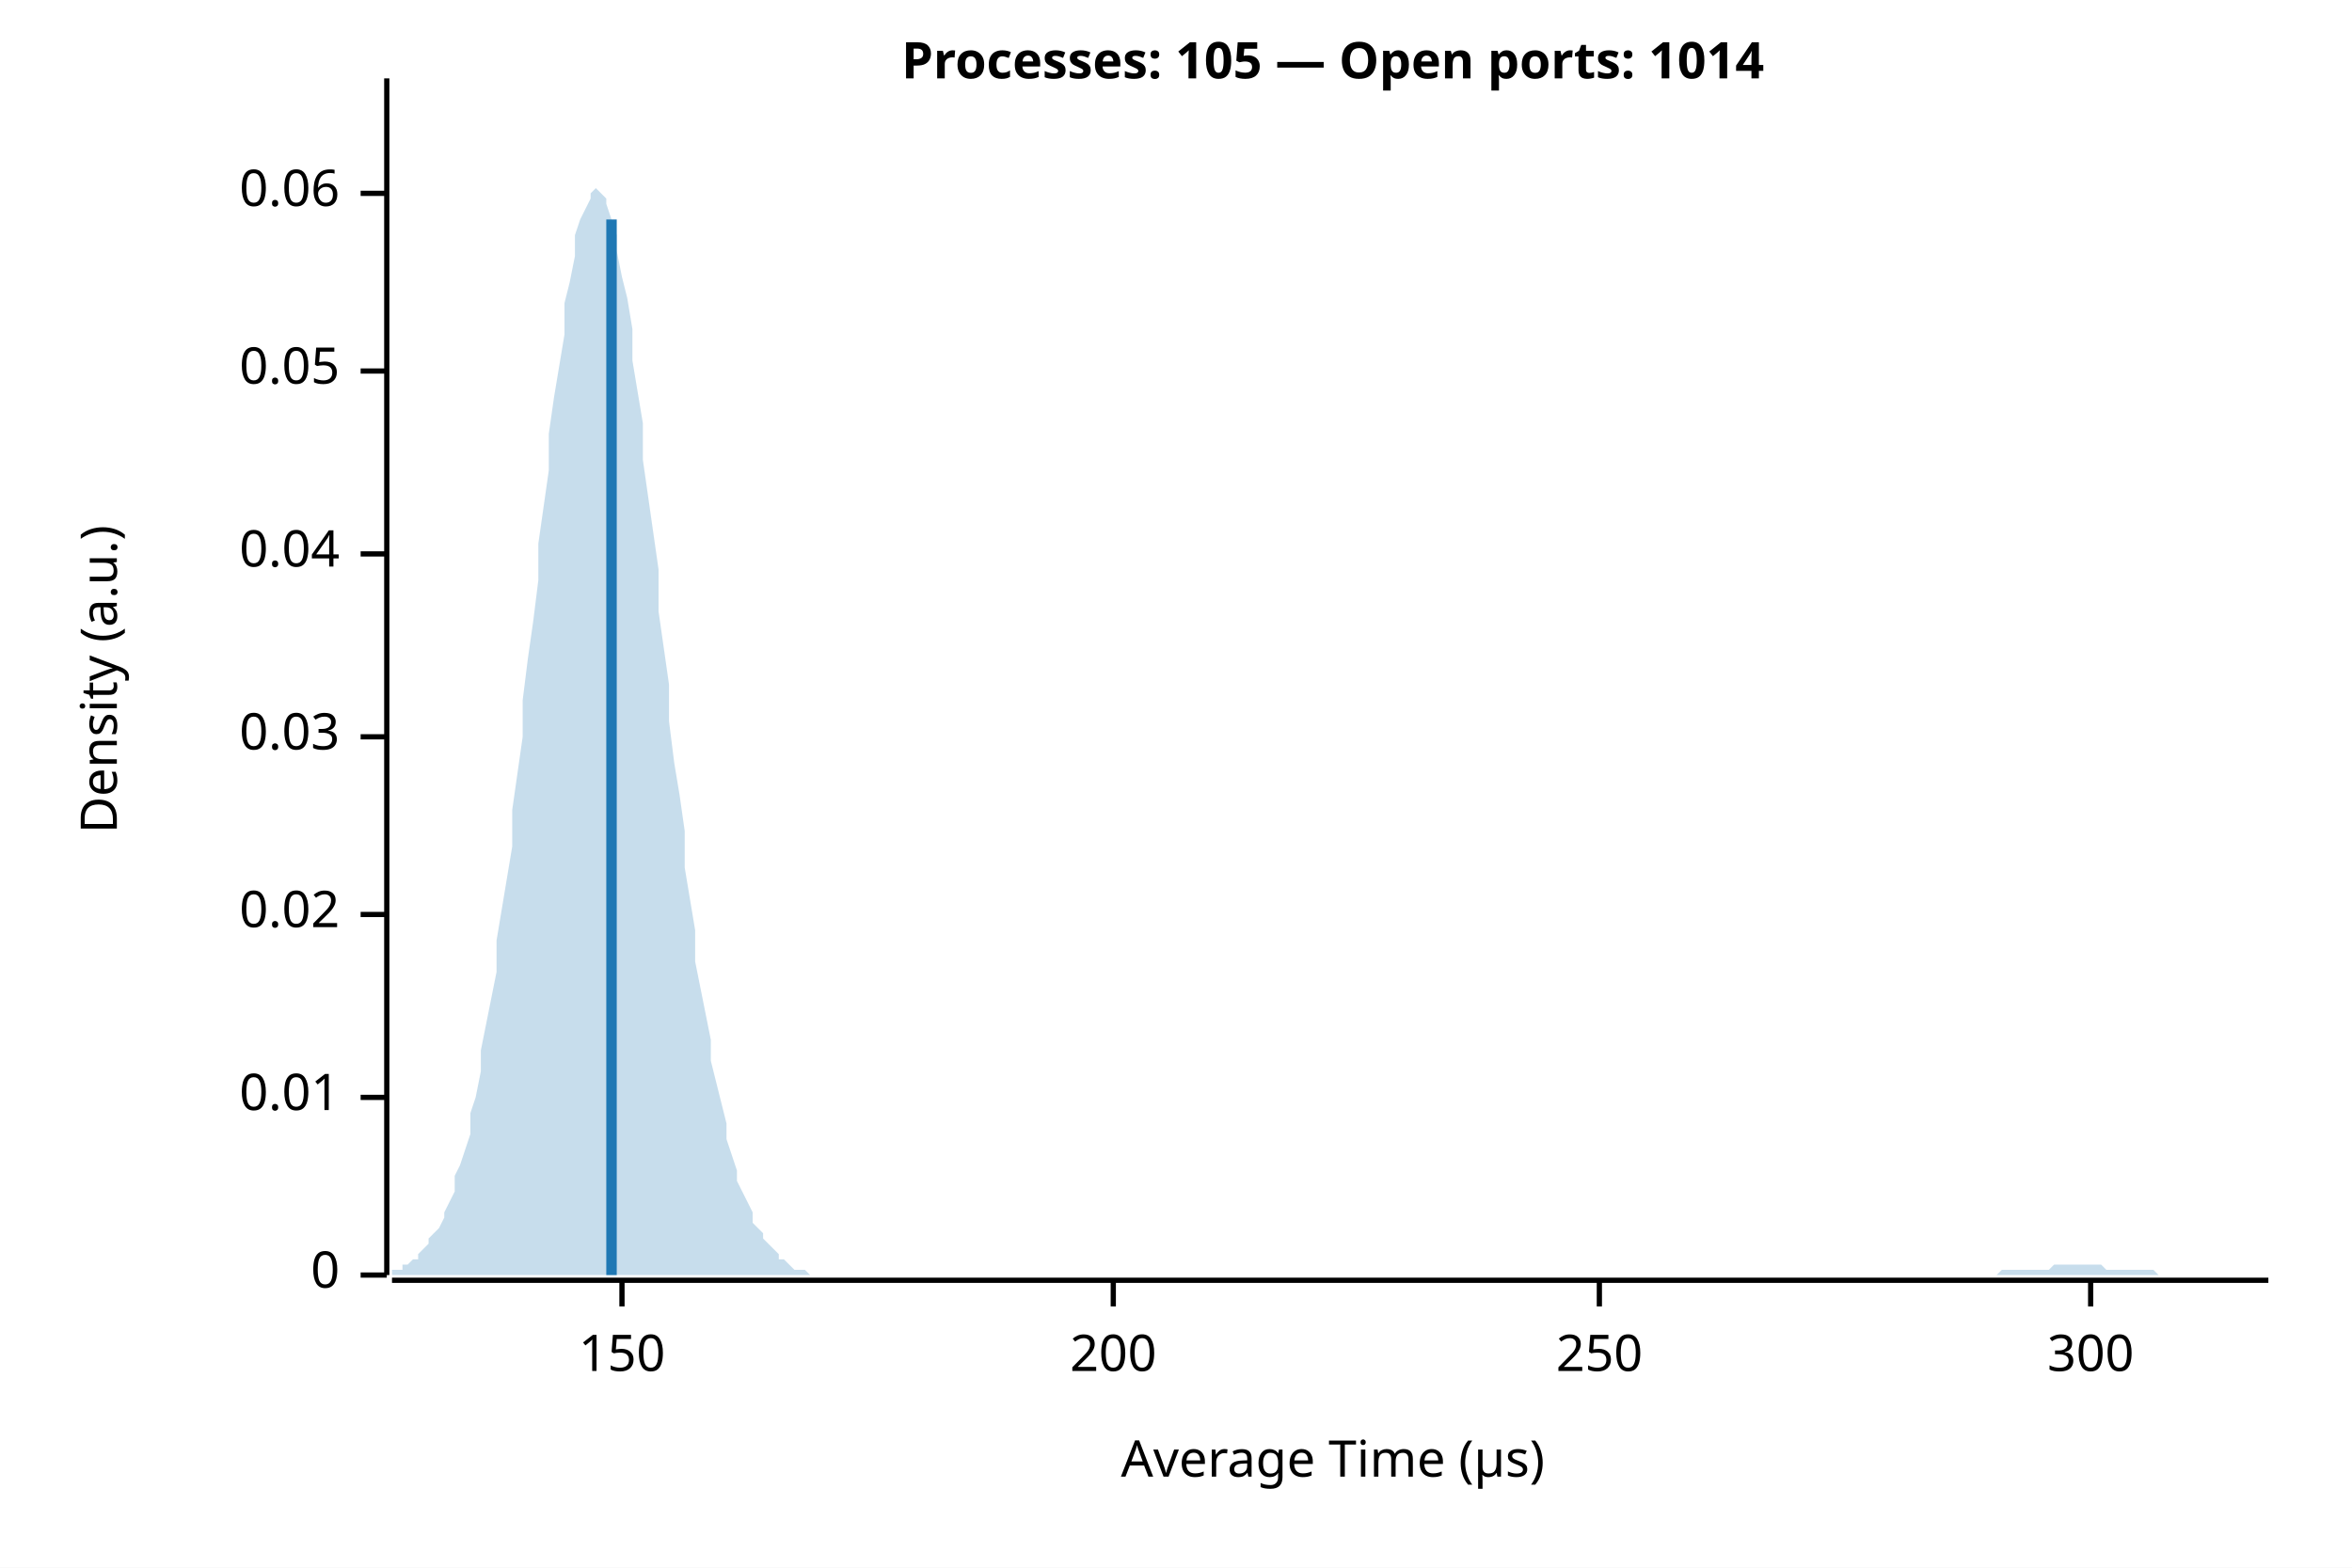
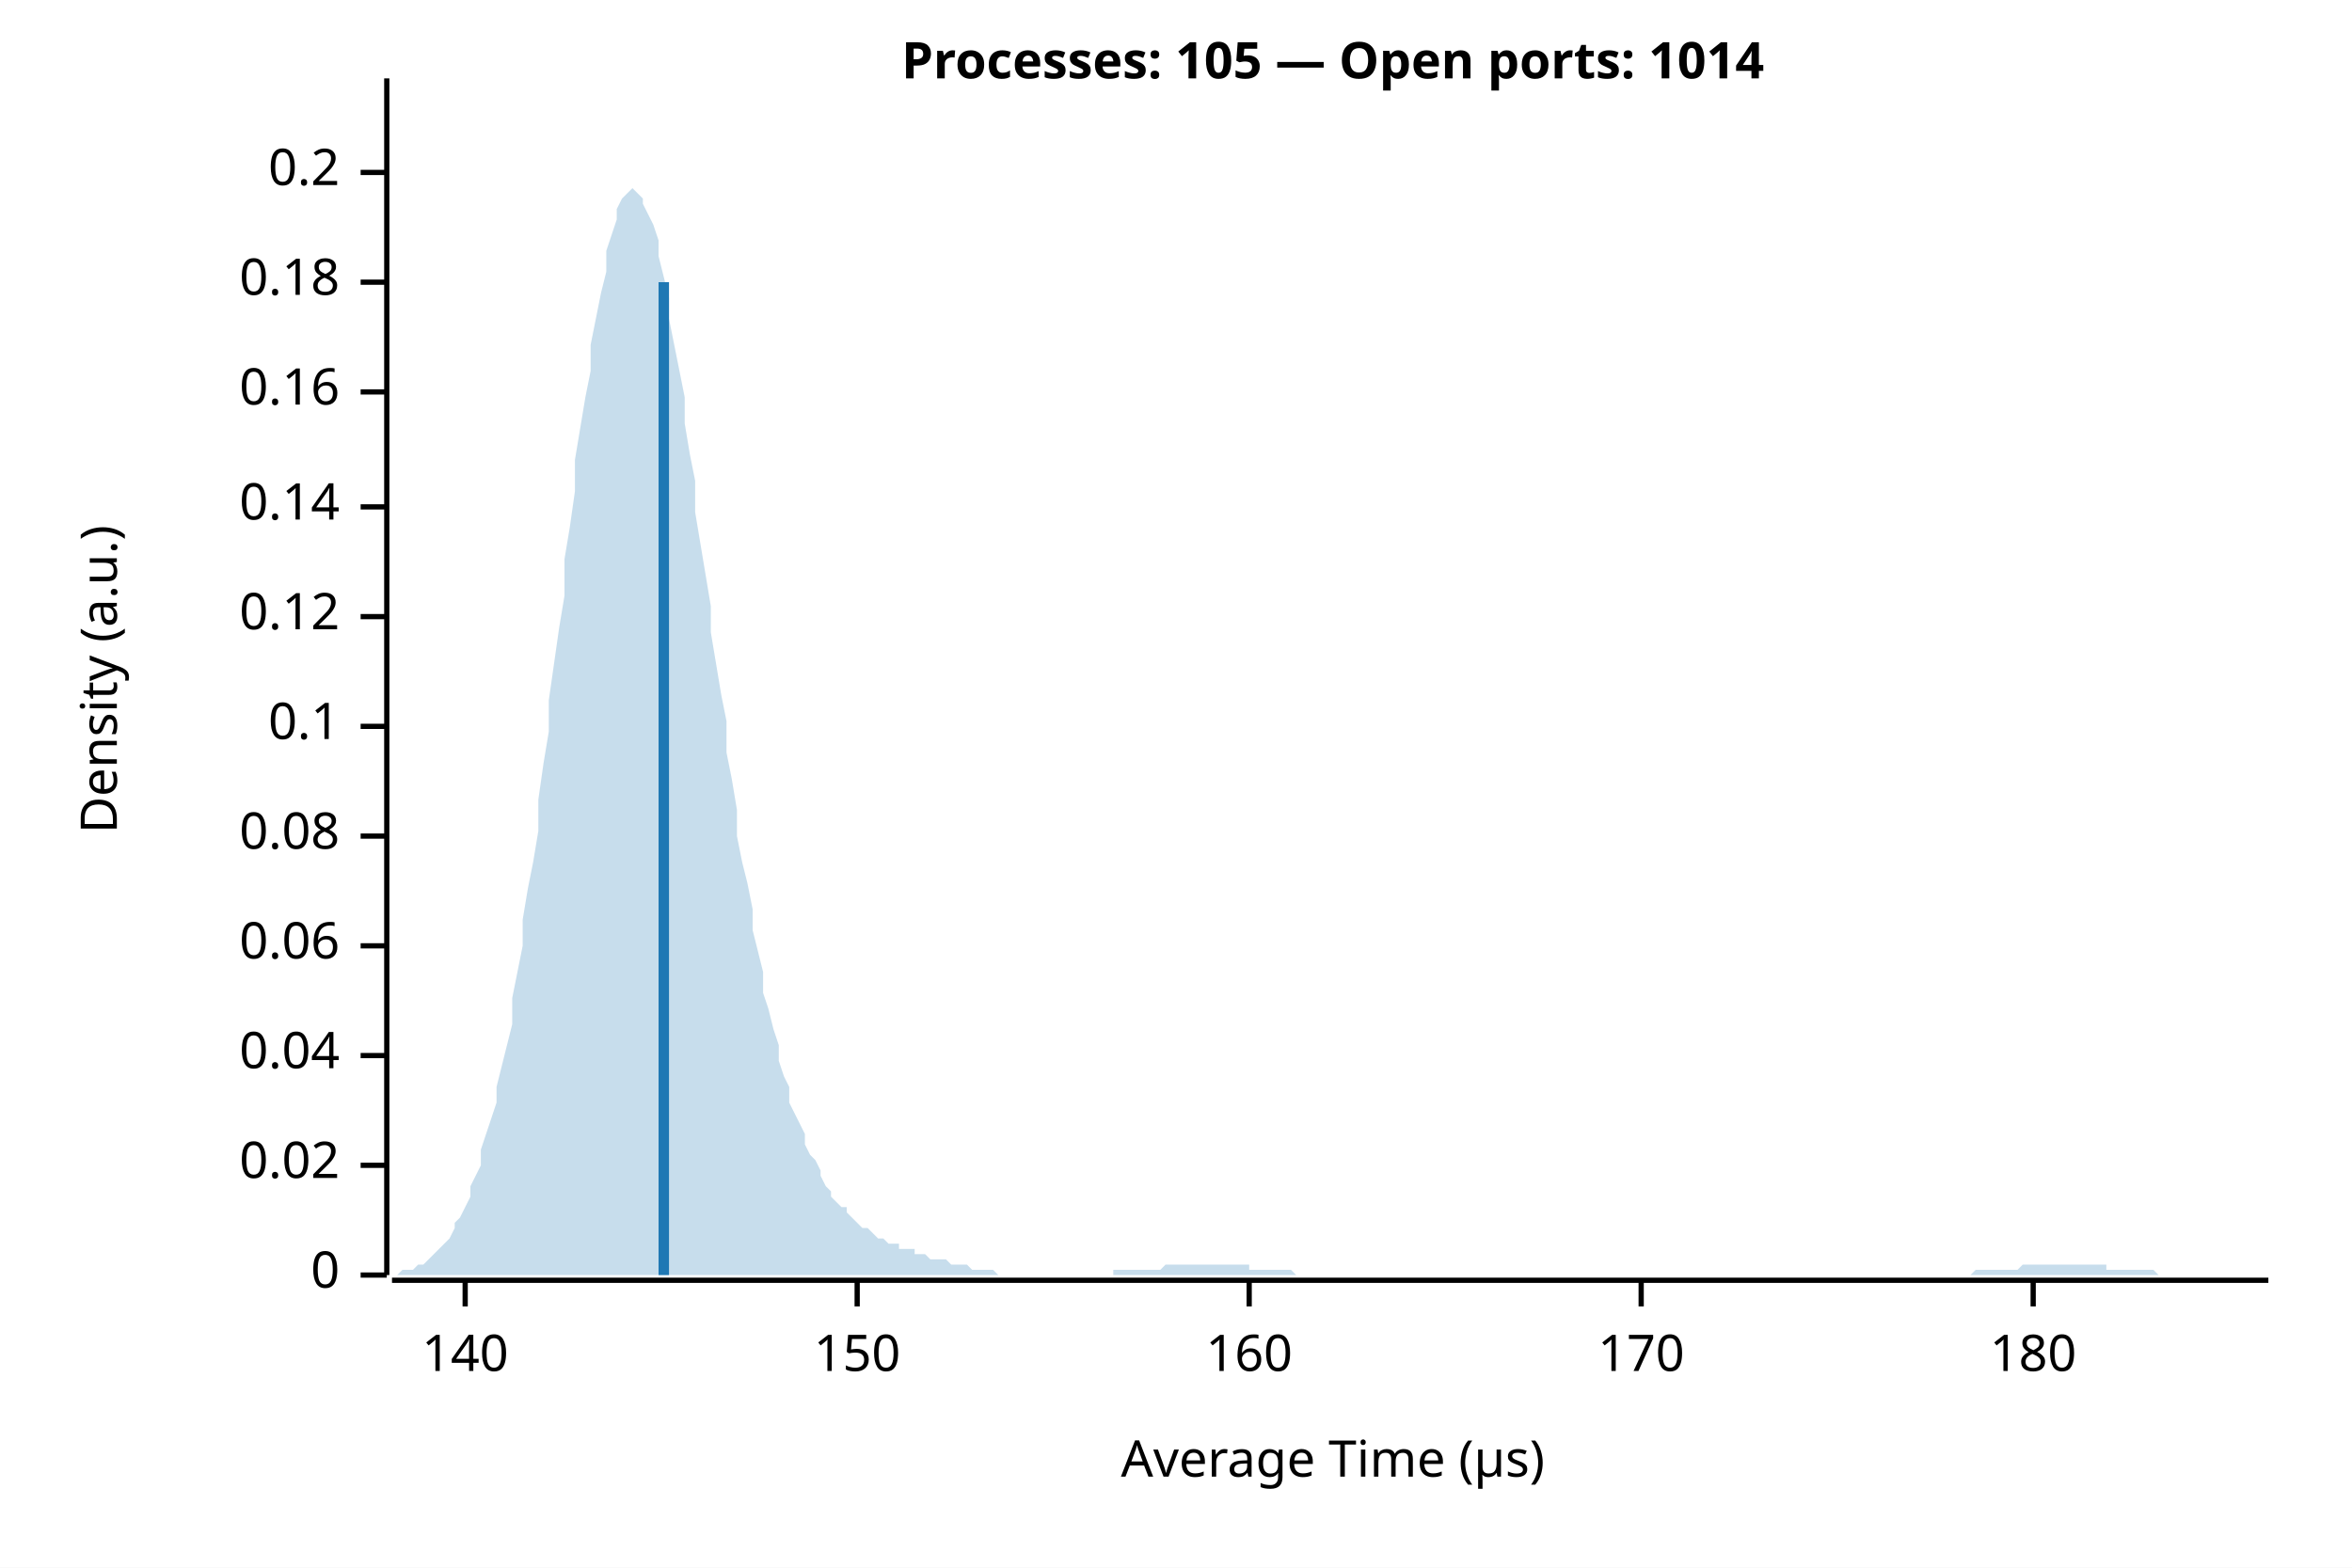
<svg xmlns="http://www.w3.org/2000/svg" width="450" height="300" viewBox="0 0 450 300">
  <rect width="100%" height="100%" fill="white" />
  <text x="255" y="15" font-weight="bold" text-anchor="middle" font-family="sans-serif" font-size="9.677" opacity="1" fill="#000000">Processes: 105 — Open ports: 1014</text>
  <text x="15" y="130" dy="0.76em" text-anchor="middle" font-family="sans-serif" font-size="9.677" opacity="1" fill="#000000" transform="rotate(270, 15, 130)">
Density (a.u.)
</text>
  <text x="255" y="285" dy="-0.5ex" text-anchor="middle" font-family="sans-serif" font-size="9.677" opacity="1" fill="#000000">
Average Time (µs)
</text>
  <polyline fill="none" opacity="1" stroke="#000000" stroke-width="1" points="74,15 74,244 " />
  <text x="65" y="244" dy="0.5ex" text-anchor="end" font-family="sans-serif" font-size="9.677" opacity="1" fill="#000000">
0
</text>
  <polyline fill="none" opacity="1" stroke="#000000" stroke-width="1" points="69,244 74,244 " />
-   <text x="65" y="210" dy="0.5ex" text-anchor="end" font-family="sans-serif" font-size="9.677" opacity="1" fill="#000000">
- 0.01
- </text>
-   <polyline fill="none" opacity="1" stroke="#000000" stroke-width="1" points="69,210 74,210 " />
-   <text x="65" y="175" dy="0.5ex" text-anchor="end" font-family="sans-serif" font-size="9.677" opacity="1" fill="#000000">
+   <text x="65" y="223" dy="0.5ex" text-anchor="end" font-family="sans-serif" font-size="9.677" opacity="1" fill="#000000">
0.02
</text>
-   <polyline fill="none" opacity="1" stroke="#000000" stroke-width="1" points="69,175 74,175 " />
-   <text x="65" y="141" dy="0.5ex" text-anchor="end" font-family="sans-serif" font-size="9.677" opacity="1" fill="#000000">
- 0.03
- </text>
-   <polyline fill="none" opacity="1" stroke="#000000" stroke-width="1" points="69,141 74,141 " />
-   <text x="65" y="106" dy="0.5ex" text-anchor="end" font-family="sans-serif" font-size="9.677" opacity="1" fill="#000000">
+   <polyline fill="none" opacity="1" stroke="#000000" stroke-width="1" points="69,223 74,223 " />
+   <text x="65" y="202" dy="0.5ex" text-anchor="end" font-family="sans-serif" font-size="9.677" opacity="1" fill="#000000">
0.04
</text>
-   <polyline fill="none" opacity="1" stroke="#000000" stroke-width="1" points="69,106 74,106 " />
-   <text x="65" y="71" dy="0.5ex" text-anchor="end" font-family="sans-serif" font-size="9.677" opacity="1" fill="#000000">
- 0.05
- </text>
-   <polyline fill="none" opacity="1" stroke="#000000" stroke-width="1" points="69,71 74,71 " />
-   <text x="65" y="37" dy="0.5ex" text-anchor="end" font-family="sans-serif" font-size="9.677" opacity="1" fill="#000000">
+   <polyline fill="none" opacity="1" stroke="#000000" stroke-width="1" points="69,202 74,202 " />
+   <text x="65" y="181" dy="0.5ex" text-anchor="end" font-family="sans-serif" font-size="9.677" opacity="1" fill="#000000">
0.06
</text>
-   <polyline fill="none" opacity="1" stroke="#000000" stroke-width="1" points="69,37 74,37 " />
+   <polyline fill="none" opacity="1" stroke="#000000" stroke-width="1" points="69,181 74,181 " />
+   <text x="65" y="160" dy="0.5ex" text-anchor="end" font-family="sans-serif" font-size="9.677" opacity="1" fill="#000000">
+ 0.08
+ </text>
+   <polyline fill="none" opacity="1" stroke="#000000" stroke-width="1" points="69,160 74,160 " />
+   <text x="65" y="139" dy="0.5ex" text-anchor="end" font-family="sans-serif" font-size="9.677" opacity="1" fill="#000000">
+ 0.1
+ </text>
+   <polyline fill="none" opacity="1" stroke="#000000" stroke-width="1" points="69,139 74,139 " />
+   <text x="65" y="118" dy="0.5ex" text-anchor="end" font-family="sans-serif" font-size="9.677" opacity="1" fill="#000000">
+ 0.12
+ </text>
+   <polyline fill="none" opacity="1" stroke="#000000" stroke-width="1" points="69,118 74,118 " />
+   <text x="65" y="97" dy="0.5ex" text-anchor="end" font-family="sans-serif" font-size="9.677" opacity="1" fill="#000000">
+ 0.14
+ </text>
+   <polyline fill="none" opacity="1" stroke="#000000" stroke-width="1" points="69,97 74,97 " />
+   <text x="65" y="75" dy="0.5ex" text-anchor="end" font-family="sans-serif" font-size="9.677" opacity="1" fill="#000000">
+ 0.16
+ </text>
+   <polyline fill="none" opacity="1" stroke="#000000" stroke-width="1" points="69,75 74,75 " />
+   <text x="65" y="54" dy="0.5ex" text-anchor="end" font-family="sans-serif" font-size="9.677" opacity="1" fill="#000000">
+ 0.18
+ </text>
+   <polyline fill="none" opacity="1" stroke="#000000" stroke-width="1" points="69,54 74,54 " />
+   <text x="65" y="33" dy="0.5ex" text-anchor="end" font-family="sans-serif" font-size="9.677" opacity="1" fill="#000000">
+ 0.2
+ </text>
+   <polyline fill="none" opacity="1" stroke="#000000" stroke-width="1" points="69,33 74,33 " />
  <polyline fill="none" opacity="1" stroke="#000000" stroke-width="1" points="75,245 434,245 " />
-   <text x="119" y="255" dy="0.76em" text-anchor="middle" font-family="sans-serif" font-size="9.677" opacity="1" fill="#000000">
+   <text x="89" y="255" dy="0.76em" text-anchor="middle" font-family="sans-serif" font-size="9.677" opacity="1" fill="#000000">
+ 140
+ </text>
+   <polyline fill="none" opacity="1" stroke="#000000" stroke-width="1" points="89,245 89,250 " />
+   <text x="164" y="255" dy="0.76em" text-anchor="middle" font-family="sans-serif" font-size="9.677" opacity="1" fill="#000000">
150
</text>
-   <polyline fill="none" opacity="1" stroke="#000000" stroke-width="1" points="119,245 119,250 " />
-   <text x="213" y="255" dy="0.76em" text-anchor="middle" font-family="sans-serif" font-size="9.677" opacity="1" fill="#000000">
- 200
+   <polyline fill="none" opacity="1" stroke="#000000" stroke-width="1" points="164,245 164,250 " />
+   <text x="239" y="255" dy="0.76em" text-anchor="middle" font-family="sans-serif" font-size="9.677" opacity="1" fill="#000000">
+ 160
</text>
-   <polyline fill="none" opacity="1" stroke="#000000" stroke-width="1" points="213,245 213,250 " />
-   <text x="306" y="255" dy="0.76em" text-anchor="middle" font-family="sans-serif" font-size="9.677" opacity="1" fill="#000000">
- 250
+   <polyline fill="none" opacity="1" stroke="#000000" stroke-width="1" points="239,245 239,250 " />
+   <text x="314" y="255" dy="0.76em" text-anchor="middle" font-family="sans-serif" font-size="9.677" opacity="1" fill="#000000">
+ 170
</text>
-   <polyline fill="none" opacity="1" stroke="#000000" stroke-width="1" points="306,245 306,250 " />
-   <text x="400" y="255" dy="0.76em" text-anchor="middle" font-family="sans-serif" font-size="9.677" opacity="1" fill="#000000">
- 300
+   <polyline fill="none" opacity="1" stroke="#000000" stroke-width="1" points="314,245 314,250 " />
+   <text x="389" y="255" dy="0.76em" text-anchor="middle" font-family="sans-serif" font-size="9.677" opacity="1" fill="#000000">
+ 180
</text>
-   <polyline fill="none" opacity="1" stroke="#000000" stroke-width="1" points="400,245 400,250 " />
-   <polygon opacity="0.25" fill="#1F78B4" points="75,243 75,243 76,243 77,243 77,242 78,242 79,241 80,241 80,240 81,239 82,238 82,237 83,236 84,235 85,233 85,232 86,230 87,228 87,225 88,223 89,220 90,217 90,213 91,210 92,205 92,201 93,196 94,191 95,186 95,180 96,174 97,168 98,162 98,155 99,148 100,141 100,134 101,126 102,119 103,111 103,104 104,97 105,90 105,83 106,76 107,70 108,64 108,58 109,54 110,49 110,45 111,42 112,40 113,38 113,37 114,36 115,37 116,38 116,39 117,42 118,45 118,48 119,53 120,57 121,63 121,69 122,75 123,81 123,88 124,95 125,102 126,109 126,117 127,124 128,131 128,138 129,146 130,152 131,159 131,166 132,172 133,178 133,184 134,189 135,194 136,199 136,203 137,207 138,211 139,215 139,218 140,221 141,224 141,226 142,228 143,230 144,232 144,234 145,235 146,236 146,237 147,238 148,239 149,240 149,241 150,241 151,242 151,242 152,243 153,243 154,243 154,243 155,244 156,244 157,244 157,244 158,244 159,244 159,244 160,244 161,244 162,244 162,244 163,244 164,244 164,244 165,244 166,244 167,244 167,244 168,244 169,244 169,244 170,244 171,244 172,244 172,244 173,244 174,244 175,244 175,244 176,244 177,244 177,244 178,244 179,244 180,244 180,244 181,244 182,244 182,244 183,244 184,244 185,244 185,244 186,244 187,244 187,244 188,244 189,244 190,244 190,244 191,244 192,244 192,244 193,244 194,244 195,244 195,244 196,244 197,244 198,244 198,244 199,244 200,244 200,244 201,244 202,244 203,244 203,244 204,244 205,244 205,244 206,244 207,244 208,244 208,244 209,244 210,244 210,244 211,244 212,244 213,244 213,244 214,244 215,244 216,244 216,244 217,244 218,244 218,244 219,244 220,244 221,244 221,244 222,244 223,244 223,244 224,244 225,244 226,244 226,244 227,244 228,244 228,244 229,244 230,244 231,244 231,244 232,244 233,244 233,244 234,244 235,244 236,244 236,244 237,244 238,244 239,244 239,244 240,244 241,244 241,244 242,244 243,244 244,244 244,244 245,244 246,244 246,244 247,244 248,244 249,244 249,244 250,244 251,244 251,244 252,244 253,244 254,244 254,244 255,244 256,244 257,244 257,244 258,244 259,244 259,244 260,244 261,244 262,244 262,244 263,244 264,244 264,244 265,244 266,244 267,244 267,244 268,244 269,244 269,244 270,244 271,244 272,244 272,244 273,244 274,244 275,244 275,244 276,244 277,244 277,244 278,244 279,244 280,244 280,244 281,244 282,244 282,244 283,244 284,244 285,244 285,244 286,244 287,244 287,244 288,244 289,244 290,244 290,244 291,244 292,244 292,244 293,244 294,244 295,244 295,244 296,244 297,244 298,244 298,244 299,244 300,244 300,244 301,244 302,244 303,244 303,244 304,244 305,244 305,244 306,244 307,244 308,244 308,244 309,244 310,244 310,244 311,244 312,244 313,244 313,244 314,244 315,244 316,244 316,244 317,244 318,244 318,244 319,244 320,244 321,244 321,244 322,244 323,244 323,244 324,244 325,244 326,244 326,244 327,244 328,244 328,244 329,244 330,244 331,244 331,244 332,244 333,244 333,244 334,244 335,244 336,244 336,244 337,244 338,244 339,244 339,244 340,244 341,244 341,244 342,244 343,244 344,244 344,244 345,244 346,244 346,244 347,244 348,244 349,244 349,244 350,244 351,244 351,244 352,244 353,244 354,244 354,244 355,244 356,244 357,244 357,244 358,244 359,244 359,244 360,244 361,244 362,244 362,244 363,244 364,244 364,244 365,244 366,244 367,244 367,244 368,244 369,244 369,244 370,244 371,244 372,244 372,244 373,244 374,244 375,244 375,244 376,244 377,244 377,244 378,244 379,244 380,244 380,244 381,244 382,244 382,244 383,243 384,243 385,243 385,243 386,243 387,243 387,243 388,243 389,243 390,243 390,243 391,243 392,243 392,243 393,242 394,242 395,242 395,242 396,242 397,242 398,242 398,242 399,242 400,242 400,242 401,242 402,242 403,243 403,243 404,243 405,243 405,243 406,243 407,243 408,243 408,243 409,243 410,243 410,243 411,243 412,243 413,244 413,244 414,244 415,244 416,244 416,244 417,244 418,244 418,244 419,244 420,244 421,244 421,244 422,244 423,244 423,244 424,244 425,244 426,244 426,244 427,244 428,244 428,244 429,244 430,244 431,244 431,244 432,244 433,244 434,244 434,244 75,244 " />
-   <polyline fill="none" opacity="1" stroke="#1F78B4" stroke-width="2" points="117,244 117,42 " />
+   <polyline fill="none" opacity="1" stroke="#000000" stroke-width="1" points="389,245 389,250 " />
+   <polygon opacity="0.25" fill="#1F78B4" points="75,244 75,244 76,244 77,243 77,243 78,243 79,243 80,242 80,242 81,242 82,241 82,241 83,240 84,239 85,238 85,238 86,237 87,235 87,234 88,233 89,231 90,229 90,227 91,225 92,223 92,220 93,217 94,214 95,211 95,208 96,204 97,200 98,196 98,191 99,186 100,181 100,176 101,170 102,165 103,159 103,153 104,146 105,140 105,134 106,127 107,120 108,114 108,107 109,101 110,94 110,88 111,82 112,76 113,71 113,66 114,61 115,56 116,52 116,48 117,45 118,42 118,40 119,38 120,37 121,36 121,36 122,37 123,38 123,39 124,41 125,43 126,46 126,49 127,53 128,57 128,61 129,66 130,71 131,76 131,81 132,87 133,92 133,98 134,104 135,110 136,116 136,121 137,127 138,133 139,138 139,144 140,149 141,155 141,160 142,165 143,169 144,174 144,178 145,182 146,186 146,190 147,193 148,197 149,200 149,203 150,206 151,208 151,211 152,213 153,215 154,217 154,219 155,221 156,222 157,224 157,225 158,227 159,228 159,229 160,230 161,231 162,231 162,232 163,233 164,234 164,234 165,235 166,235 167,236 167,236 168,237 169,237 169,237 170,238 171,238 172,238 172,239 173,239 174,239 175,239 175,240 176,240 177,240 177,240 178,241 179,241 180,241 180,241 181,241 182,242 182,242 183,242 184,242 185,242 185,242 186,243 187,243 187,243 188,243 189,243 190,243 190,243 191,244 192,244 192,244 193,244 194,244 195,244 195,244 196,244 197,244 198,244 198,244 199,244 200,244 200,244 201,244 202,244 203,244 203,244 204,244 205,244 205,244 206,244 207,244 208,244 208,244 209,244 210,244 210,244 211,244 212,244 213,244 213,243 214,243 215,243 216,243 216,243 217,243 218,243 218,243 219,243 220,243 221,243 221,243 222,243 223,242 223,242 224,242 225,242 226,242 226,242 227,242 228,242 228,242 229,242 230,242 231,242 231,242 232,242 233,242 233,242 234,242 235,242 236,242 236,242 237,242 238,242 239,242 239,243 240,243 241,243 241,243 242,243 243,243 244,243 244,243 245,243 246,243 246,243 247,243 248,244 249,244 249,244 250,244 251,244 251,244 252,244 253,244 254,244 254,244 255,244 256,244 257,244 257,244 258,244 259,244 259,244 260,244 261,244 262,244 262,244 263,244 264,244 264,244 265,244 266,244 267,244 267,244 268,244 269,244 269,244 270,244 271,244 272,244 272,244 273,244 274,244 275,244 275,244 276,244 277,244 277,244 278,244 279,244 280,244 280,244 281,244 282,244 282,244 283,244 284,244 285,244 285,244 286,244 287,244 287,244 288,244 289,244 290,244 290,244 291,244 292,244 292,244 293,244 294,244 295,244 295,244 296,244 297,244 298,244 298,244 299,244 300,244 300,244 301,244 302,244 303,244 303,244 304,244 305,244 305,244 306,244 307,244 308,244 308,244 309,244 310,244 310,244 311,244 312,244 313,244 313,244 314,244 315,244 316,244 316,244 317,244 318,244 318,244 319,244 320,244 321,244 321,244 322,244 323,244 323,244 324,244 325,244 326,244 326,244 327,244 328,244 328,244 329,244 330,244 331,244 331,244 332,244 333,244 333,244 334,244 335,244 336,244 336,244 337,244 338,244 339,244 339,244 340,244 341,244 341,244 342,244 343,244 344,244 344,244 345,244 346,244 346,244 347,244 348,244 349,244 349,244 350,244 351,244 351,244 352,244 353,244 354,244 354,244 355,244 356,244 357,244 357,244 358,244 359,244 359,244 360,244 361,244 362,244 362,244 363,244 364,244 364,244 365,244 366,244 367,244 367,244 368,244 369,244 369,244 370,244 371,244 372,244 372,244 373,244 374,244 375,244 375,244 376,244 377,244 377,244 378,243 379,243 380,243 380,243 381,243 382,243 382,243 383,243 384,243 385,243 385,243 386,243 387,242 387,242 388,242 389,242 390,242 390,242 391,242 392,242 392,242 393,242 394,242 395,242 395,242 396,242 397,242 398,242 398,242 399,242 400,242 400,242 401,242 402,242 403,242 403,243 404,243 405,243 405,243 406,243 407,243 408,243 408,243 409,243 410,243 410,243 411,243 412,243 413,244 413,244 414,244 415,244 416,244 416,244 417,244 418,244 418,244 419,244 420,244 421,244 421,244 422,244 423,244 423,244 424,244 425,244 426,244 426,244 427,244 428,244 428,244 429,244 430,244 431,244 431,244 432,244 433,244 434,244 434,244 75,244 " />
+   <polyline fill="none" opacity="1" stroke="#1F78B4" stroke-width="2" points="127,244 127,54 " />
</svg>
